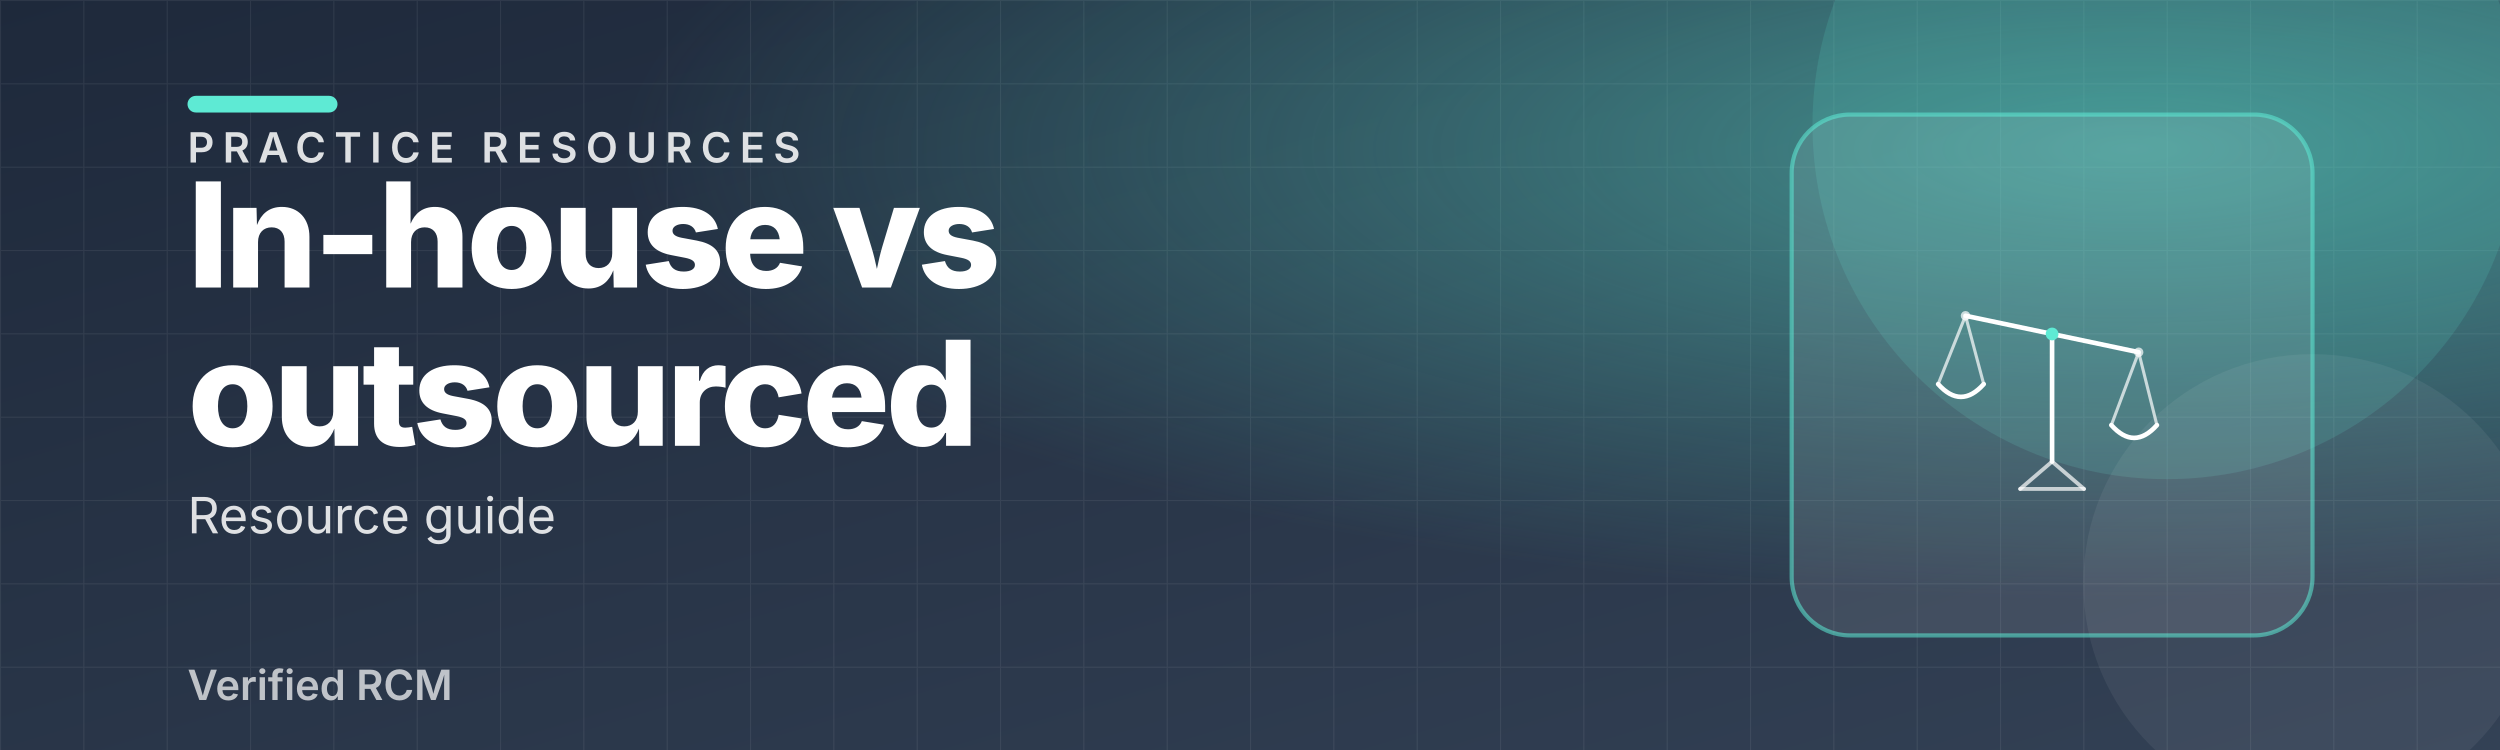
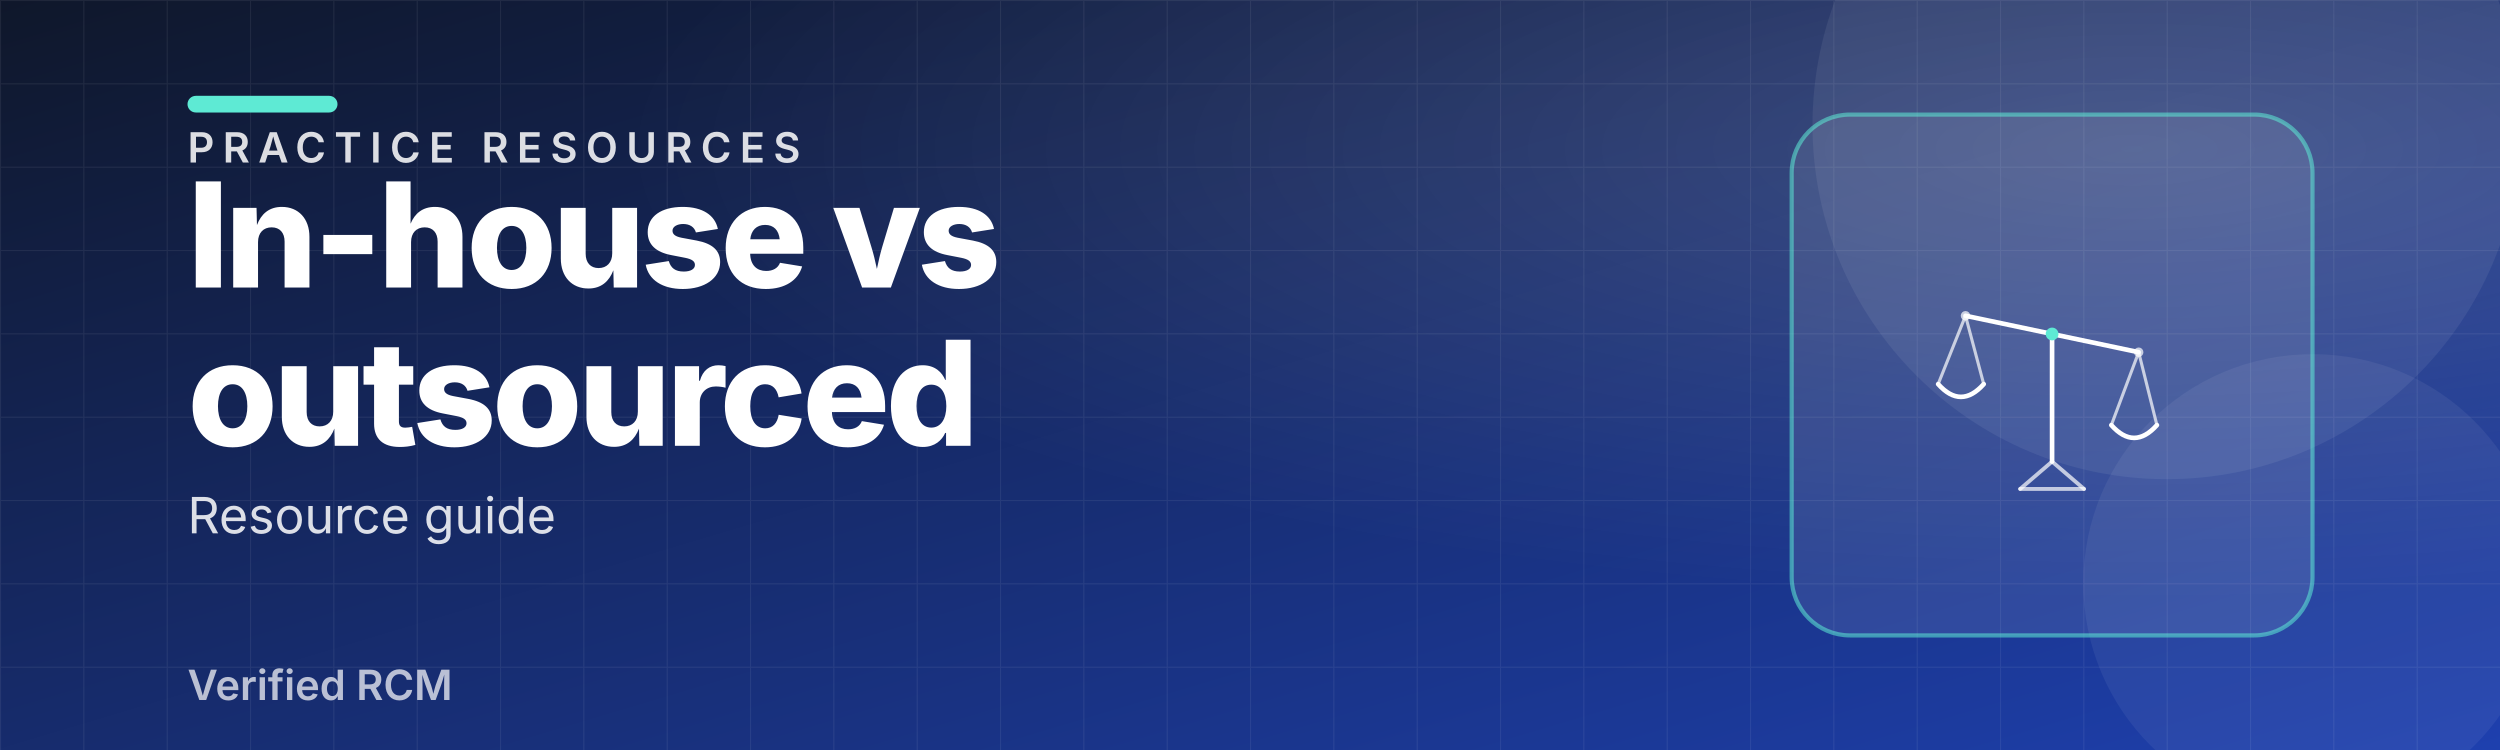
<svg xmlns="http://www.w3.org/2000/svg" width="1200" height="360" viewBox="0 0 1200 360" role="img" aria-label="In-house vs outsourced, Resource guide">
  <defs>
    <linearGradient id="bginhousevsoutsourcedbilling" x1="0" y1="0" x2="1" y2="1">
-       <stop offset="0" stop-color="#1e293b" />
-       <stop offset="1" stop-color="#334155" />
+       <stop offset="0" stop-color="#0f172a" />
+       <stop offset="1" stop-color="#1e40af" />
    </linearGradient>
    <radialGradient id="glinhousevsoutsourcedbilling" cx="0.85" cy="0.2" r="0.6">
-       <stop offset="0" stop-color="#5eead4" stop-opacity="0.5" />
-       <stop offset="1" stop-color="#5eead4" stop-opacity="0" />
+       <stop offset="0" stop-color="#ffffff" stop-opacity="0.16" />
+       <stop offset="1" stop-color="#ffffff" stop-opacity="0" />
    </radialGradient>
    <pattern id="grinhousevsoutsourcedbilling" width="40" height="40" patternUnits="userSpaceOnUse">
      <path d="M40 0H0V40" fill="none" stroke="#ffffff" stroke-opacity="0.07" stroke-width="1" />
    </pattern>
    <clipPath id="cpinhousevsoutsourcedbilling">
      <rect x="860" y="55" width="250" height="250" rx="28" />
    </clipPath>
  </defs>
  <rect width="1200" height="360" fill="url(#bginhousevsoutsourcedbilling)" />
  <rect width="1200" height="360" fill="url(#grinhousevsoutsourcedbilling)" />
  <rect width="1200" height="360" fill="url(#glinhousevsoutsourcedbilling)" />
-   <circle cx="1040" cy="60" r="170" fill="#5eead4" fill-opacity="0.14" />
+   <circle cx="1040" cy="60" r="170" fill="#ffffff" fill-opacity="0.07" />
  <circle cx="1110" cy="280" r="110" fill="#ffffff" fill-opacity="0.06" />
  <rect x="860" y="55" width="250" height="250" rx="28" fill="#ffffff" fill-opacity="0.09" stroke="#5eead4" stroke-opacity="0.55" stroke-width="2" />
  <g clip-path="url(#cpinhousevsoutsourcedbilling)">
    <g transform="translate(880 75) scale(0.4375)">
      <line x1="240" y1="195" x2="240" y2="335" stroke="#ffffff" stroke-width="5.10" stroke-linecap="round" />
      <path d="M240,335 L205,365 M240,335 L275,365" fill="none" stroke="#ffffff" stroke-opacity=".7" stroke-width="4.25" stroke-linecap="round" stroke-linejoin="round" />
      <line x1="205" y1="365" x2="275" y2="365" stroke="#ffffff" stroke-opacity=".7" stroke-width="4.25" stroke-linecap="round" />
      <line x1="145" y1="175" x2="335" y2="215" stroke="#ffffff" stroke-width="5.10" stroke-linecap="round" />
      <path d="M145,175 L115,250 M145,175 L165,250" fill="none" stroke="#ffffff" stroke-opacity=".7" stroke-width="3.40" stroke-linecap="round" stroke-linejoin="round" />
      <path d="M115,250 Q140,278 165,250" fill="none" stroke="#ffffff" stroke-width="5.10" stroke-linecap="round" />
      <path d="M335,215 L305,295 M335,215 L355,295" fill="none" stroke="#ffffff" stroke-opacity=".7" stroke-width="3.40" stroke-linecap="round" stroke-linejoin="round" />
      <path d="M305,295 Q330,323 355,295" fill="none" stroke="#ffffff" stroke-width="5.10" stroke-linecap="round" />
      <circle cx="145" cy="175" r="3.5" fill="none" stroke="#ffffff" stroke-opacity=".7" stroke-width="3.40" />
      <circle cx="335" cy="215" r="3.5" fill="none" stroke="#ffffff" stroke-opacity=".7" stroke-width="3.40" />
      <circle cx="240" cy="195" r="7" fill="#5eead4" />
    </g>
  </g>
  <rect x="90" y="46" width="72" height="8" rx="4" fill="#5eead4" />
  <text x="90" y="78" font-family="Inter, 'Segoe UI', Helvetica, Arial, sans-serif" font-size="20" font-weight="600" fill="#ffffff" fill-opacity="0.85" letter-spacing="4">PRACTICE RESOURCES</text>
  <text x="90" y="138" font-family="Inter, 'Segoe UI', Helvetica, Arial, sans-serif" font-size="70" font-weight="800" fill="#ffffff" letter-spacing="-2">In-house vs</text>
  <text x="90" y="214" font-family="Inter, 'Segoe UI', Helvetica, Arial, sans-serif" font-size="70" font-weight="800" fill="#ffffff" letter-spacing="-2">outsourced</text>
  <text x="90" y="256" font-family="Inter, 'Segoe UI', Helvetica, Arial, sans-serif" font-size="24" fill="#ffffff" fill-opacity="0.85">Resource guide</text>
  <text x="90" y="336" font-family="Inter, 'Segoe UI', Helvetica, Arial, sans-serif" font-size="20" font-weight="600" fill="#ffffff" fill-opacity="0.7">Verified RCM</text>
</svg>
